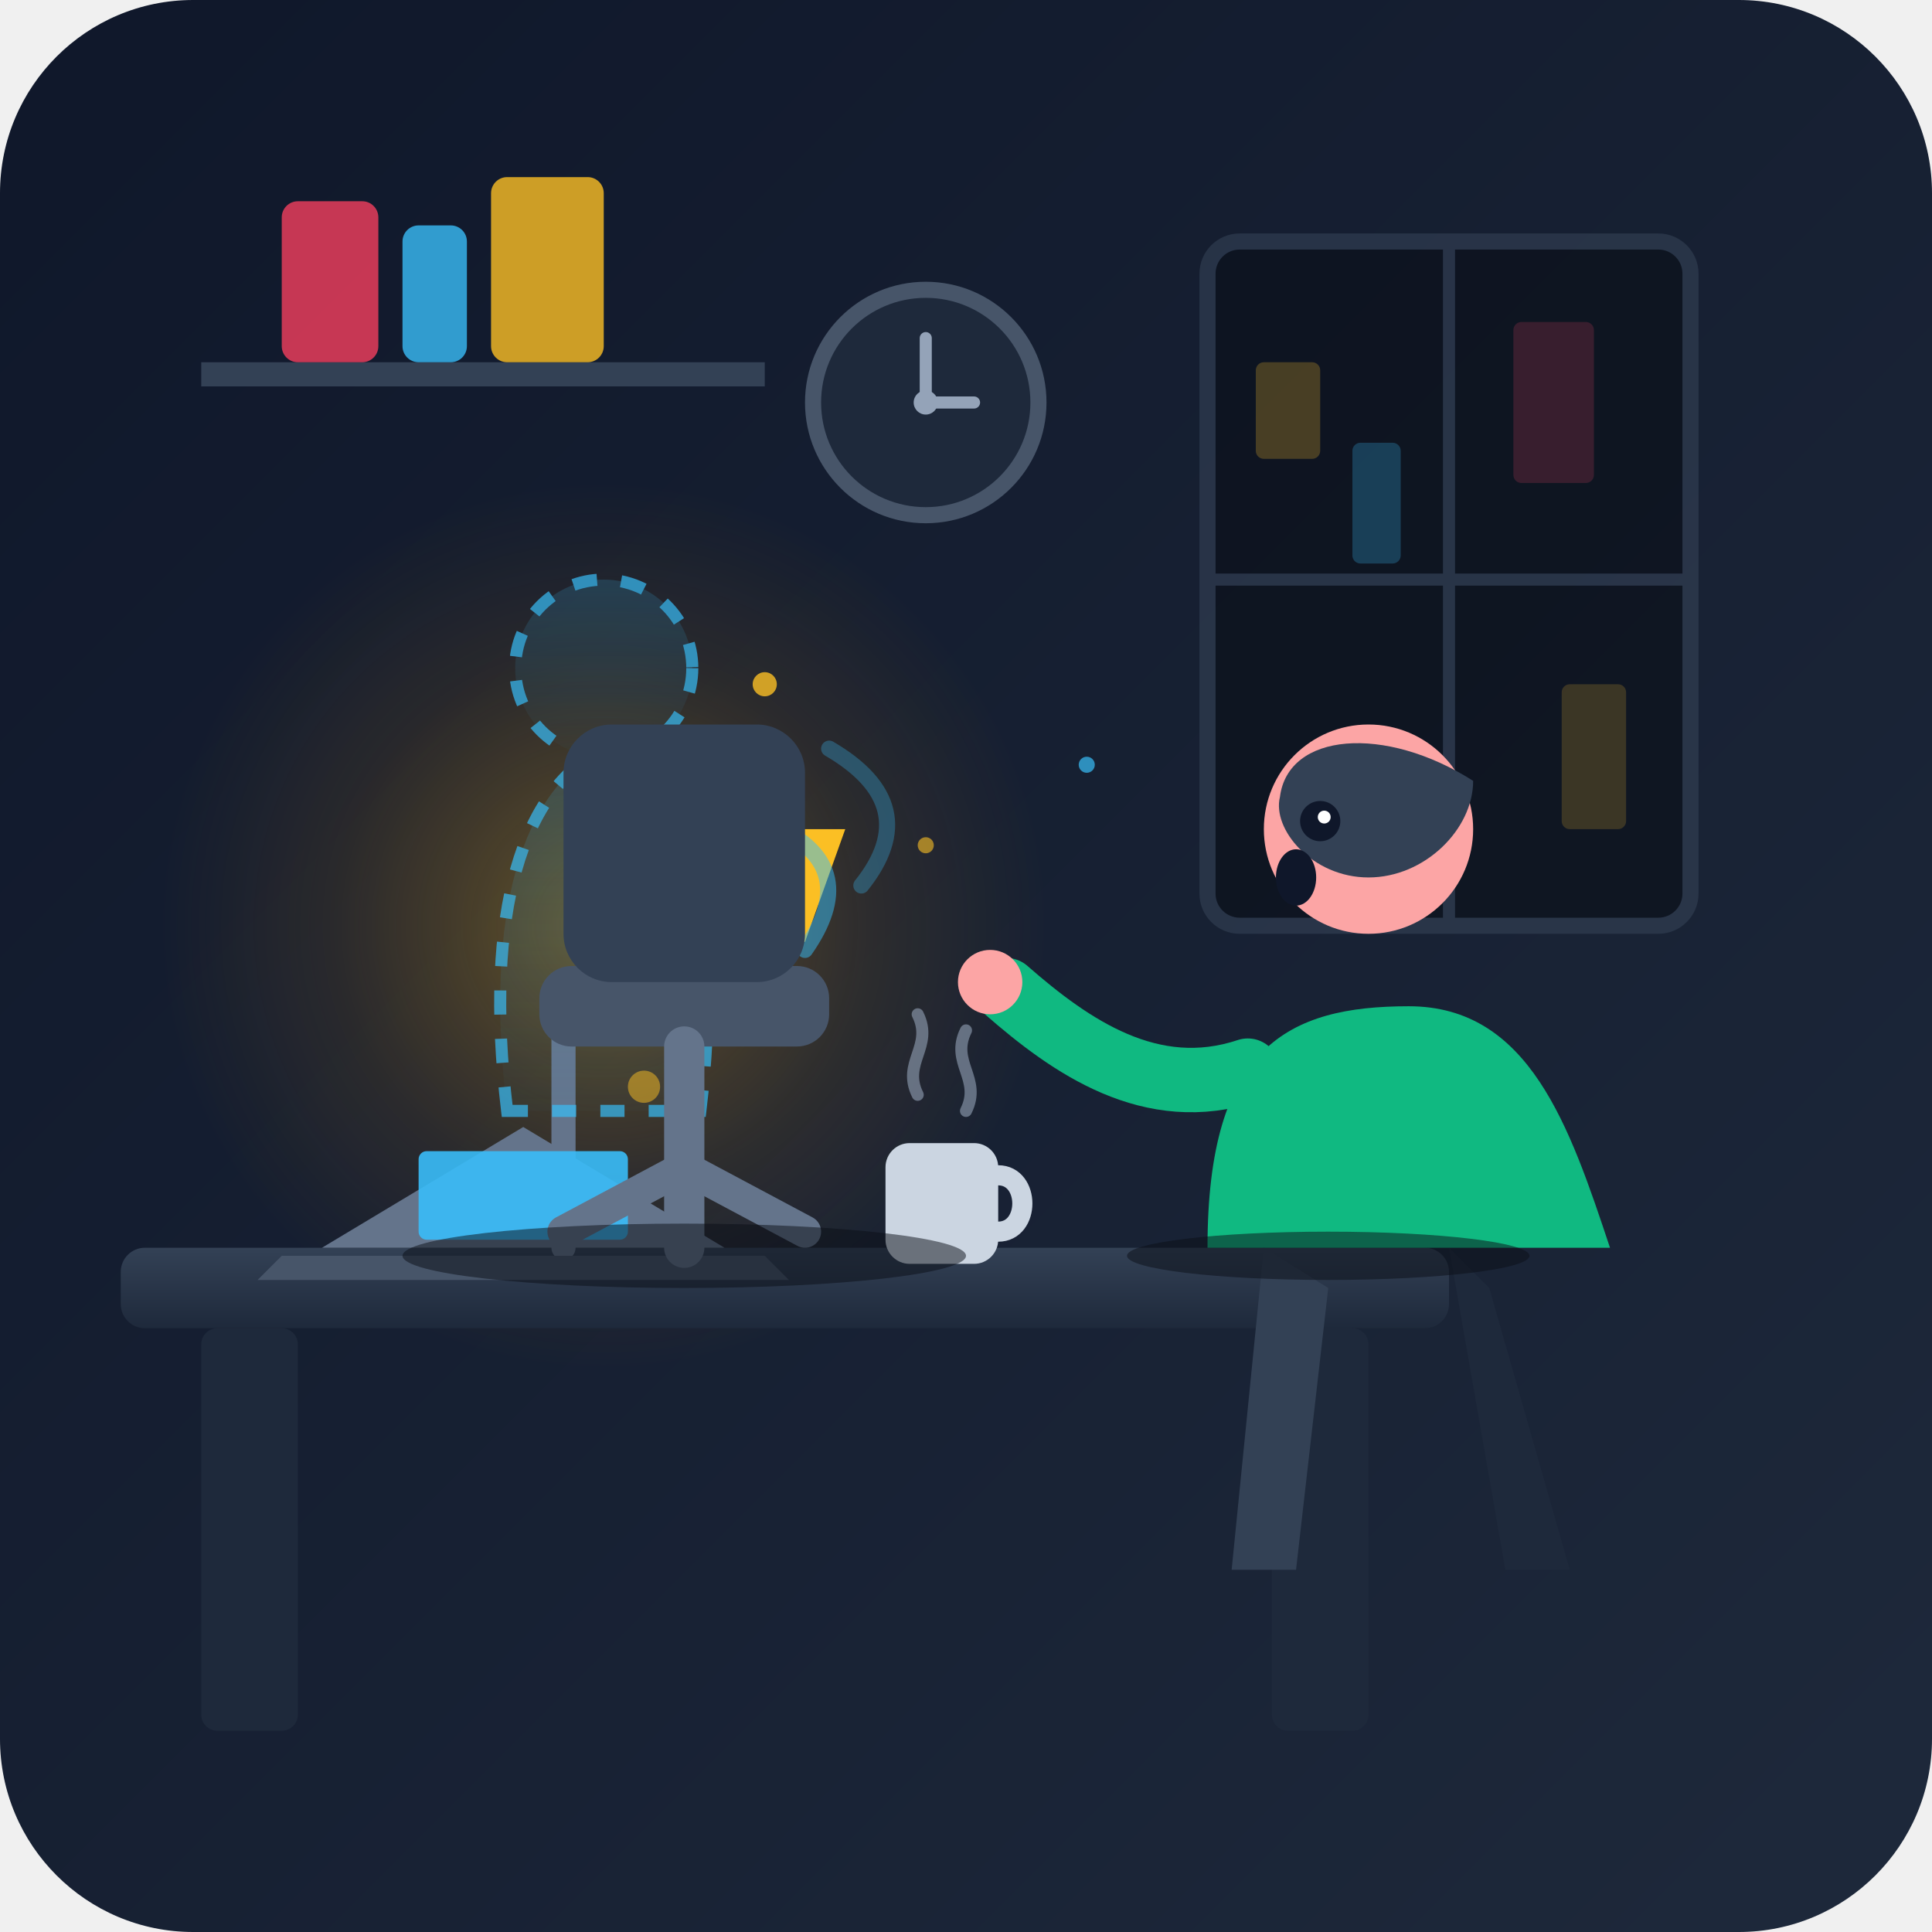
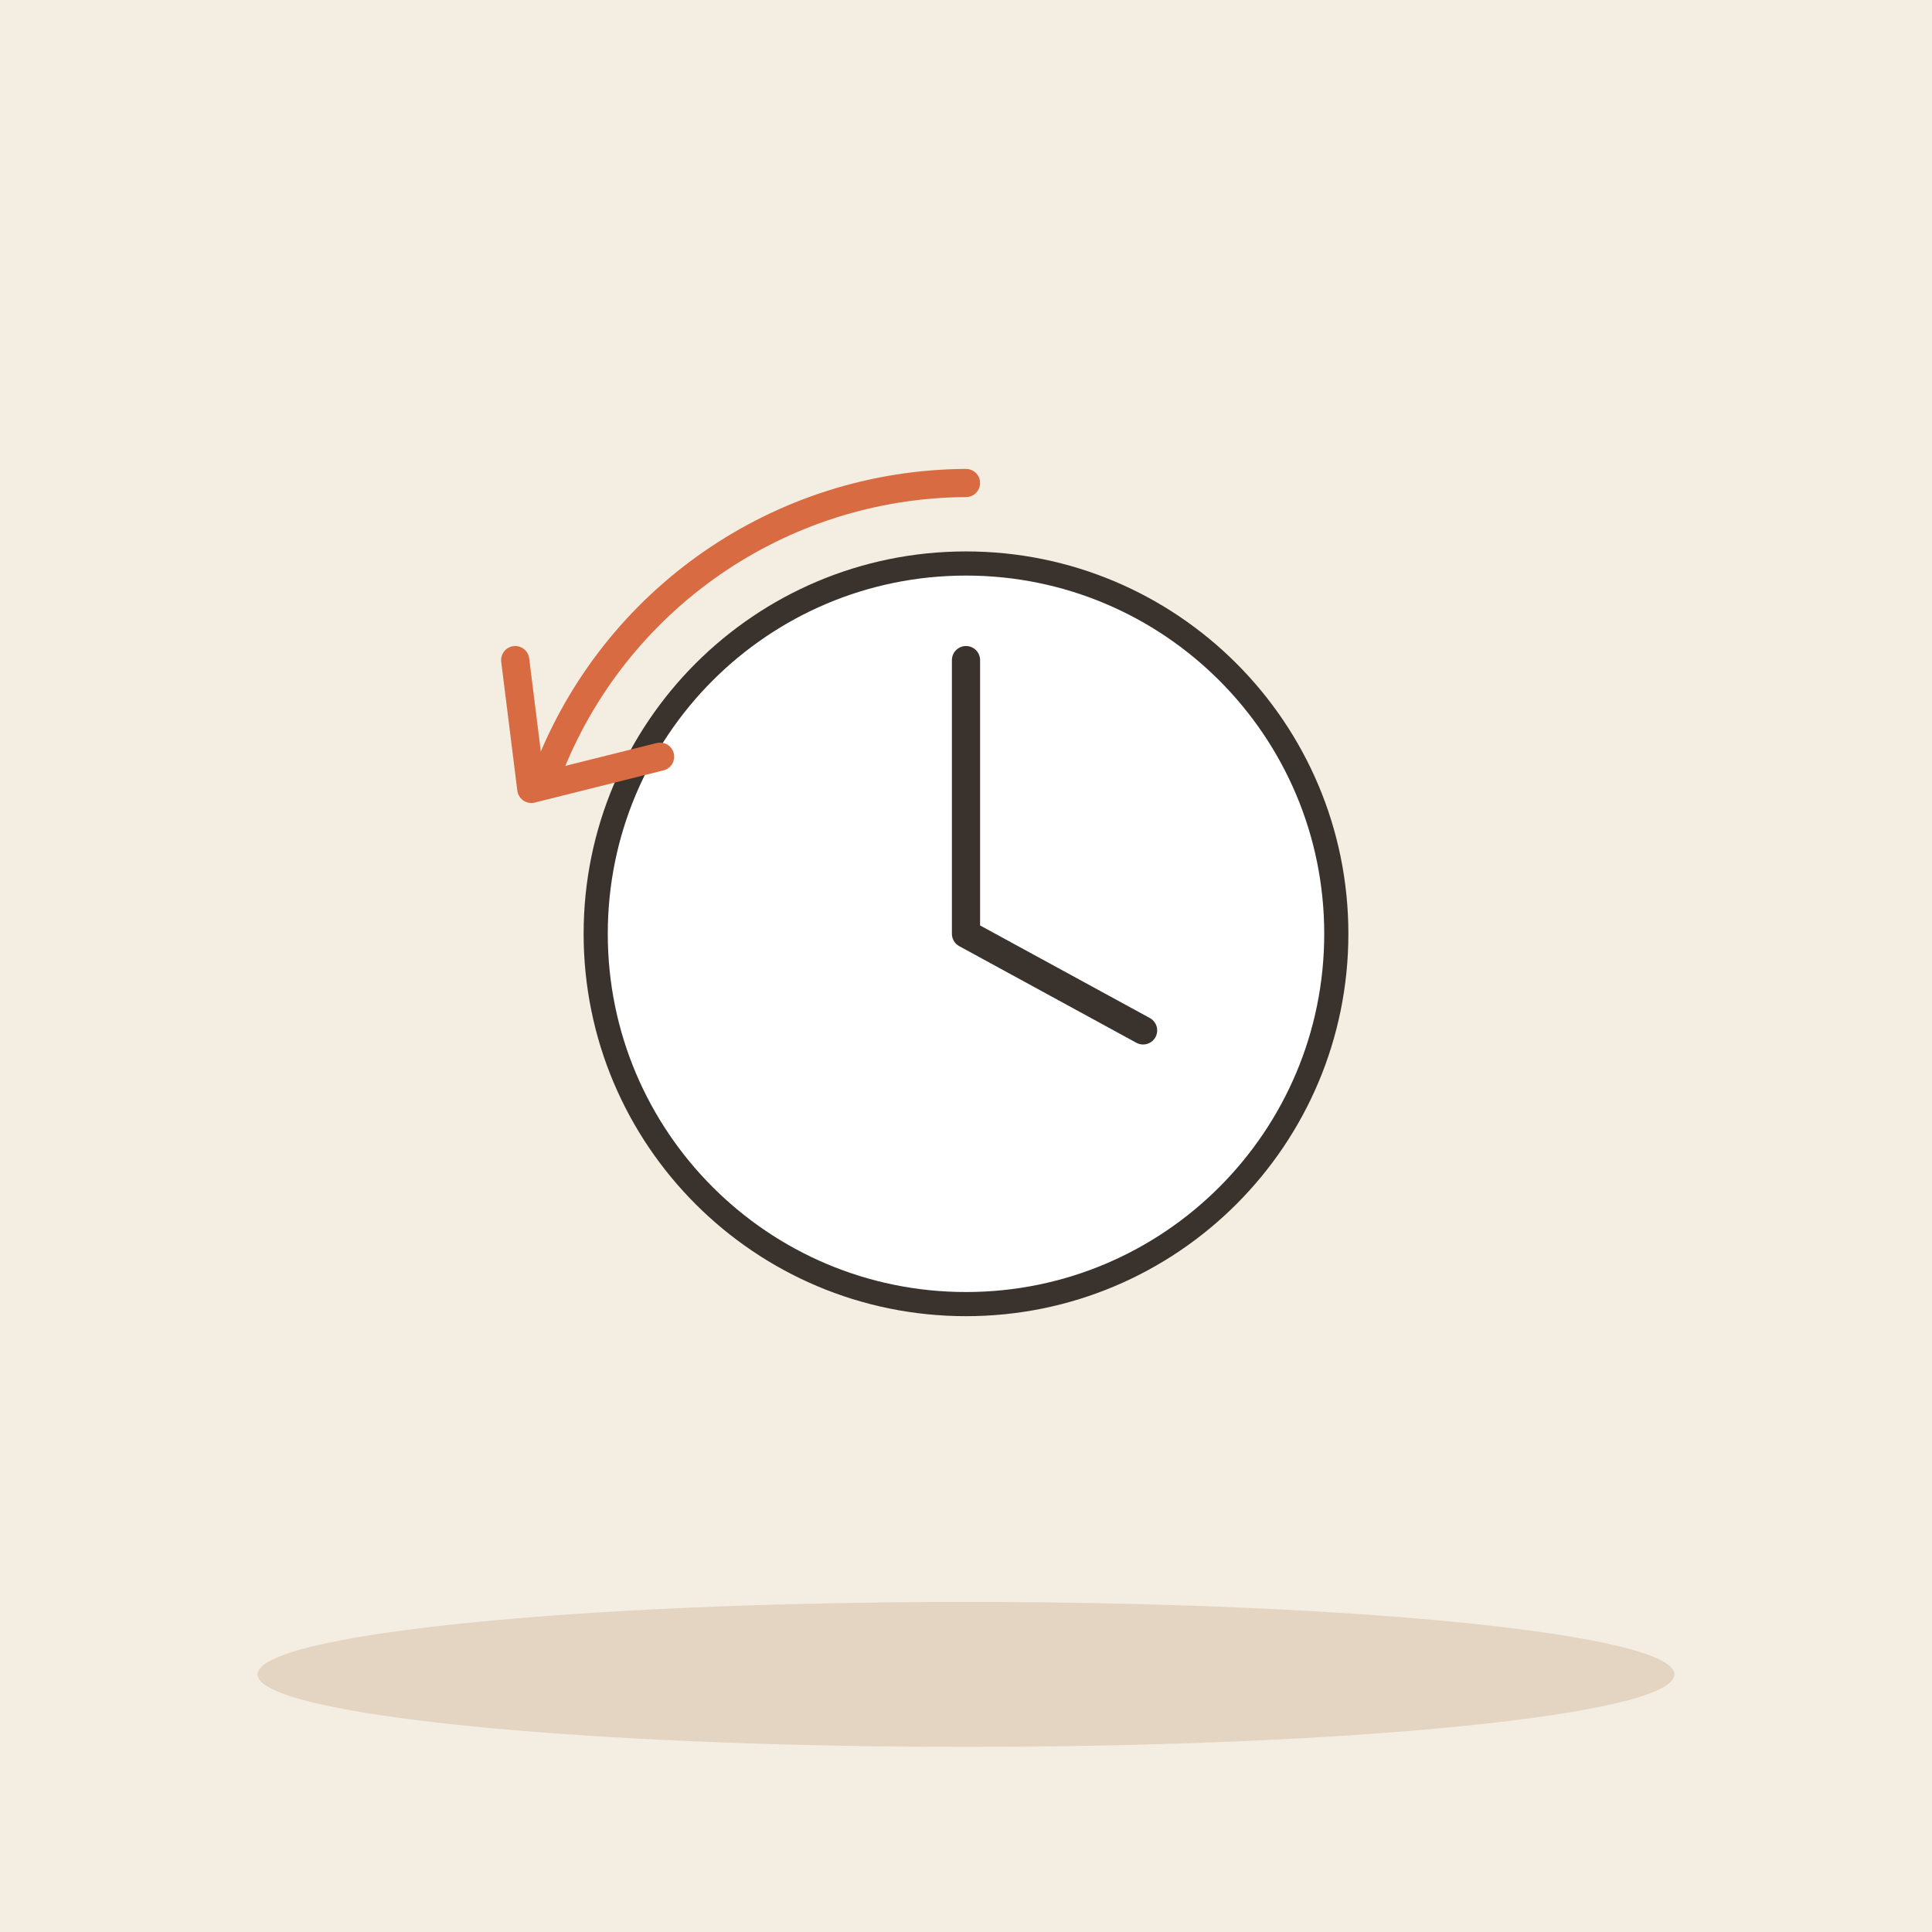
- <svg xmlns="http://www.w3.org/2000/svg" viewBox="0 0 240 240">
-   <defs>
-     <linearGradient id="bgGrad" x1="0%" y1="0%" x2="100%" y2="100%">
-       <stop offset="0%" stop-color="#0f172a" />
-       <stop offset="100%" stop-color="#1e293b" />
-     </linearGradient>
-     <radialGradient id="lampGlow" cx="50%" cy="50%" r="50%">
-       <stop offset="0%" stop-color="#fbbf24" stop-opacity="0.35" />
-       <stop offset="60%" stop-color="#f59e0b" stop-opacity="0.1" />
-       <stop offset="100%" stop-color="#f59e0b" stop-opacity="0" />
-     </radialGradient>
-     <linearGradient id="ghostGrad" x1="0%" y1="0%" x2="0%" y2="100%">
-       <stop offset="0%" stop-color="#38bdf8" stop-opacity="0.25" />
-       <stop offset="100%" stop-color="#38bdf8" stop-opacity="0.03" />
-     </linearGradient>
-     <linearGradient id="deskGrad" x1="0%" y1="0%" x2="0%" y2="100%">
-       <stop offset="0%" stop-color="#334155" />
-       <stop offset="100%" stop-color="#1e293b" />
-     </linearGradient>
-   </defs>
-   <rect width="240" height="240" rx="24" fill="url(#bgGrad)" />
-   <g opacity="0.6">
-     <rect x="150" y="30" width="60" height="85" rx="4" fill="#090d16" stroke="#334155" stroke-width="2" />
-     <line x1="180" y1="30" x2="180" y2="115" stroke="#334155" stroke-width="1.5" />
-     <line x1="150" y1="72" x2="210" y2="72" stroke="#334155" stroke-width="1.5" />
-     <rect x="156" y="45" width="8" height="12" rx="1" fill="#fbbf24" opacity="0.4" />
-     <rect x="168" y="55" width="6" height="15" rx="1" fill="#38bdf8" opacity="0.4" />
-     <rect x="188" y="40" width="10" height="20" rx="1" fill="#f43f5e" opacity="0.3" />
-     <rect x="194" y="85" width="8" height="18" rx="1" fill="#fbbf24" opacity="0.3" />
-   </g>
-   <path d="M25 45 L95 45 L95 48 L25 48 Z" fill="#334155" />
-   <rect x="35" y="25" width="12" height="20" rx="2" fill="#f43f5e" opacity="0.8" />
-   <rect x="50" y="28" width="8" height="17" rx="2" fill="#38bdf8" opacity="0.8" />
-   <rect x="61" y="22" width="14" height="23" rx="2" fill="#fbbf24" opacity="0.8" />
-   <circle cx="115" cy="50" r="14" fill="#1e293b" stroke="#475569" stroke-width="2" />
-   <circle cx="115" cy="50" r="1.5" fill="#94a3b8" />
-   <path d="M115 42 L115 50 L121 50" fill="none" stroke="#94a3b8" stroke-width="1.5" stroke-linecap="round" />
-   <circle cx="75" cy="115" r="55" fill="url(#lampGlow)" />
-   <rect x="15" y="155" width="165" height="10" rx="3" fill="url(#deskGrad)" />
-   <rect x="25" y="165" width="12" height="50" rx="2" fill="#1e293b" />
-   <rect x="158" y="165" width="12" height="50" rx="2" fill="#1e293b" />
-   <path d="M70 155 L70 125 L85 110 L95 110" fill="none" stroke="#64748b" stroke-width="3" stroke-linecap="round" stroke-linejoin="round" />
-   <path d="M85 103 L105 103 L100 117 L90 117 Z" fill="#fbbf24" />
-   <ellipse cx="95" cy="110" rx="4" ry="2" fill="#f59e0b" />
-   <path d="M40 155 L65 140 L90 155 Z" fill="#64748b" />
-   <path d="M35 156 L95 156 L98 159 L32 159 Z" fill="#475569" />
-   <rect x="52" y="143" width="26" height="11" rx="1" fill="#38bdf8" opacity="0.9" />
-   <rect x="110" y="142" width="14" height="15" rx="3" fill="#cbd5e1" />
-   <path d="M124 146 C128 146 128 153 124 153" fill="none" stroke="#cbd5e1" stroke-width="2.5" stroke-linecap="round" />
-   <path d="M114 136 C112 132 116 130 114 126" fill="none" stroke="#94a3b8" stroke-width="1.5" stroke-linecap="round" opacity="0.6" />
-   <path d="M120 138 C122 134 118 132 120 128" fill="none" stroke="#94a3b8" stroke-width="1.5" stroke-linecap="round" opacity="0.6" />
-   <g transform="translate(75, 78)">
-     <path d="M -12 60 C -15 35 -10 20 0 15 C 10 20 15 35 12 60 Z" fill="url(#ghostGrad)" stroke="#38bdf8" stroke-width="1.5" stroke-dasharray="3 3" opacity="0.7" />
-     <circle cx="0" cy="5" r="11" fill="url(#ghostGrad)" stroke="#38bdf8" stroke-width="1.5" stroke-dasharray="3 3" opacity="0.7" />
-     <path d="M 22 25 Q 32 30 25 40" fill="none" stroke="#38bdf8" stroke-width="2" stroke-linecap="round" opacity="0.5" />
-     <path d="M 28 15 Q 40 22 32 32" fill="none" stroke="#38bdf8" stroke-width="2" stroke-linecap="round" opacity="0.3" />
-   </g>
-   <g transform="translate(165, 85)">
-     <path d="M -15 70 C -15 45 -5 40 10 40 C 25 40 30 55 35 70 Z" fill="#10b981" />
-     <path d="M -10 48 C -22 52 -32 45 -40 38" fill="none" stroke="#10b981" stroke-width="8" stroke-linecap="round" />
-     <circle cx="-42" cy="37" r="4" fill="#fca5a5" />
-     <circle cx="5" cy="18" r="13" fill="#fca5a5" />
-     <path d="M -6 14 C -5 6 7 5 18 12 C 18 18 12 24 5 24 C -2 24 -7 18 -6 14 Z" fill="#334155" />
-     <circle cx="-1" cy="17" r="2.5" fill="#0f172a" />
-     <circle cx="-0.5" cy="16.5" r="0.8" fill="#ffffff" />
-     <ellipse cx="-4" cy="24" rx="2.5" ry="3.5" fill="#0f172a" />
-     <path d="M -3 12 C 0 10 3 12 3 12" fill="none" stroke="#334155" stroke-width="1.5" stroke-linecap="round" />
-     <path d="M -8 70 L -12 110 L -4 110 L 0 75" fill="#334155" />
-     <path d="M 15 70 L 22 110 L 30 110 L 20 75" fill="#1e293b" />
-   </g>
-   <g transform="translate(85, 120)">
-     <rect x="-18" y="0" width="36" height="10" rx="4" fill="#475569" />
-     <rect x="-15" y="-30" width="30" height="32" rx="6" fill="#334155" />
-     <line x1="0" y1="10" x2="0" y2="35" stroke="#64748b" stroke-width="5" stroke-linecap="round" />
-     <path d="M -15 33 L 0 25 L 15 33" fill="none" stroke="#64748b" stroke-width="4" stroke-linecap="round" stroke-linejoin="round" />
-   </g>
-   <circle cx="95" cy="85" r="1.5" fill="#fbbf24" opacity="0.8" />
-   <circle cx="115" cy="105" r="1" fill="#fbbf24" opacity="0.6" />
-   <circle cx="80" cy="135" r="2" fill="#fbbf24" opacity="0.5" />
-   <circle cx="135" cy="95" r="1" fill="#38bdf8" opacity="0.7" />
-   <ellipse cx="85" cy="156" rx="35" ry="4" fill="#090d16" opacity="0.5" />
-   <ellipse cx="165" cy="156" rx="25" ry="3" fill="#090d16" opacity="0.5" />
+ <svg xmlns="http://www.w3.org/2000/svg" viewBox="0 0 240 240" data-style="editorial">
+   <rect width="240" height="240" fill="#F4EDE2" />
+   <ellipse cx="120" cy="208" rx="88" ry="9" fill="#E3D5C1" />
+   <circle cx="120" cy="116" r="46" fill="#FFFFFF" stroke="#3A332D" stroke-width="3" />
+   <path d="M120 116 V82 M120 116 L142 128" stroke="#3A332D" stroke-width="3.5" stroke-linecap="round" />
+   <path d="M120 60 A56 56 0 0 0 68 96" fill="none" stroke="#D96B43" stroke-width="3.5" stroke-linecap="round" />
+   <path d="M64 82 L66 98 L82 94" fill="none" stroke="#D96B43" stroke-width="3.5" stroke-linecap="round" stroke-linejoin="round" />
</svg>
